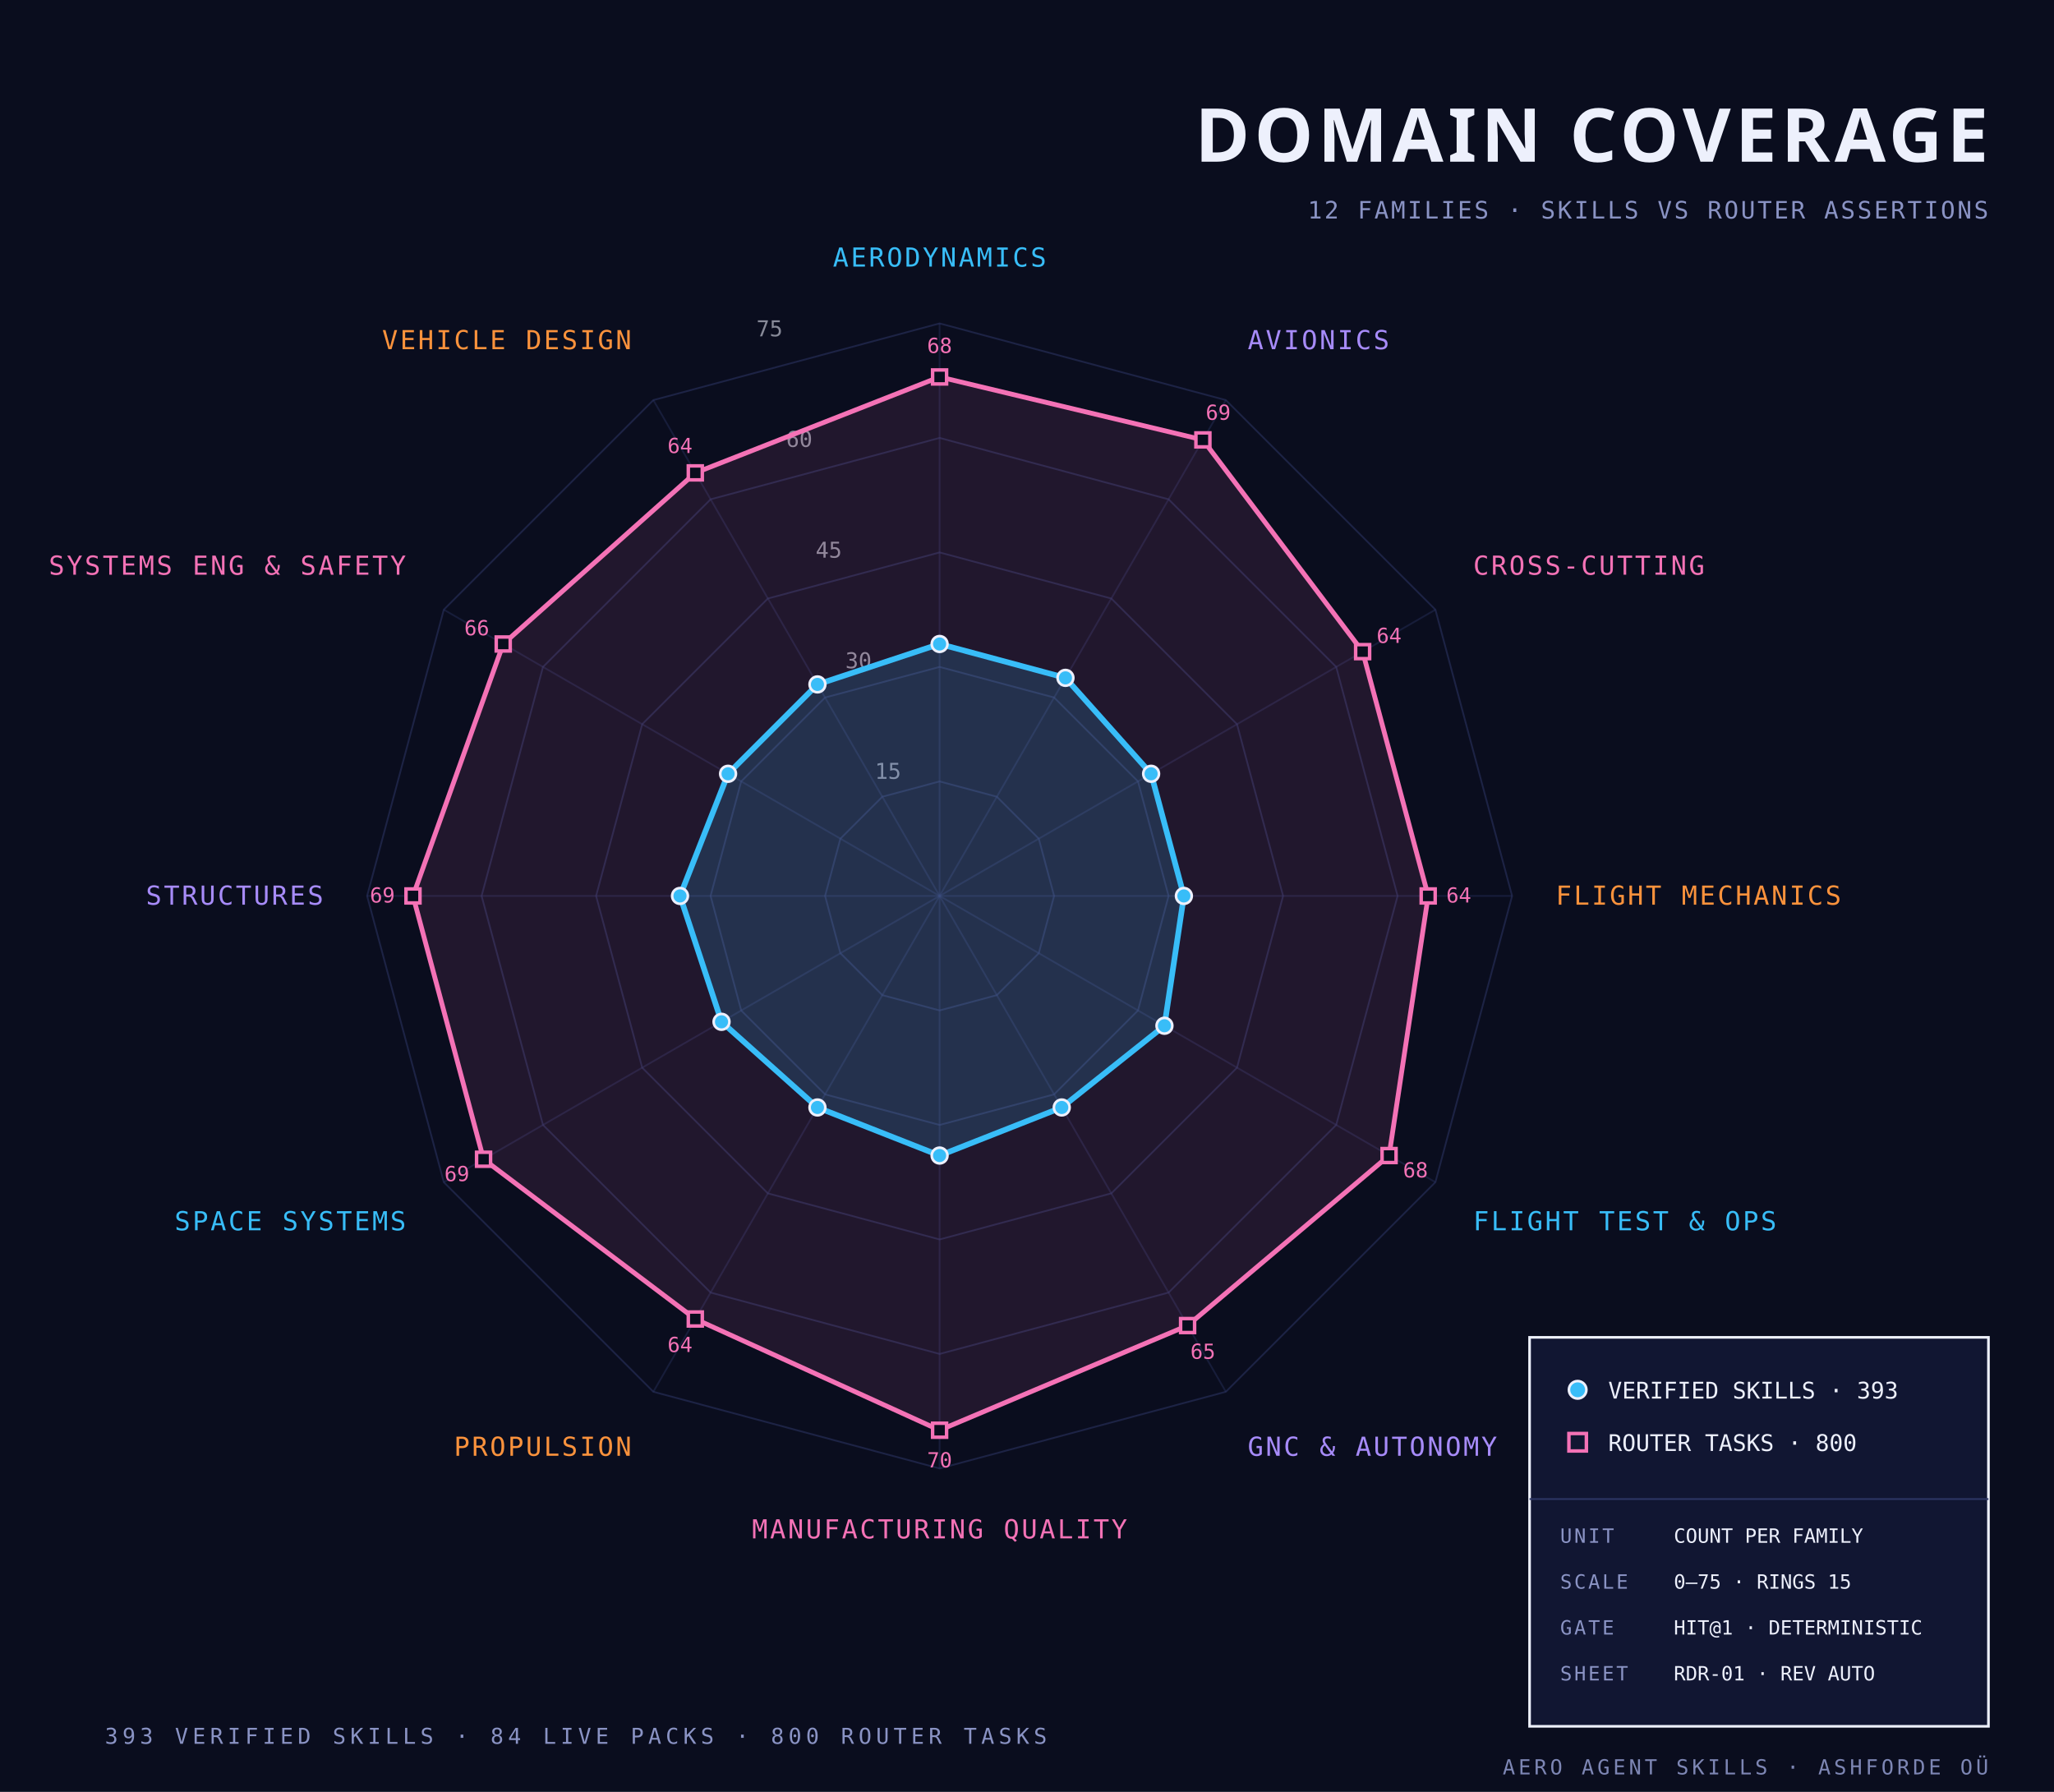
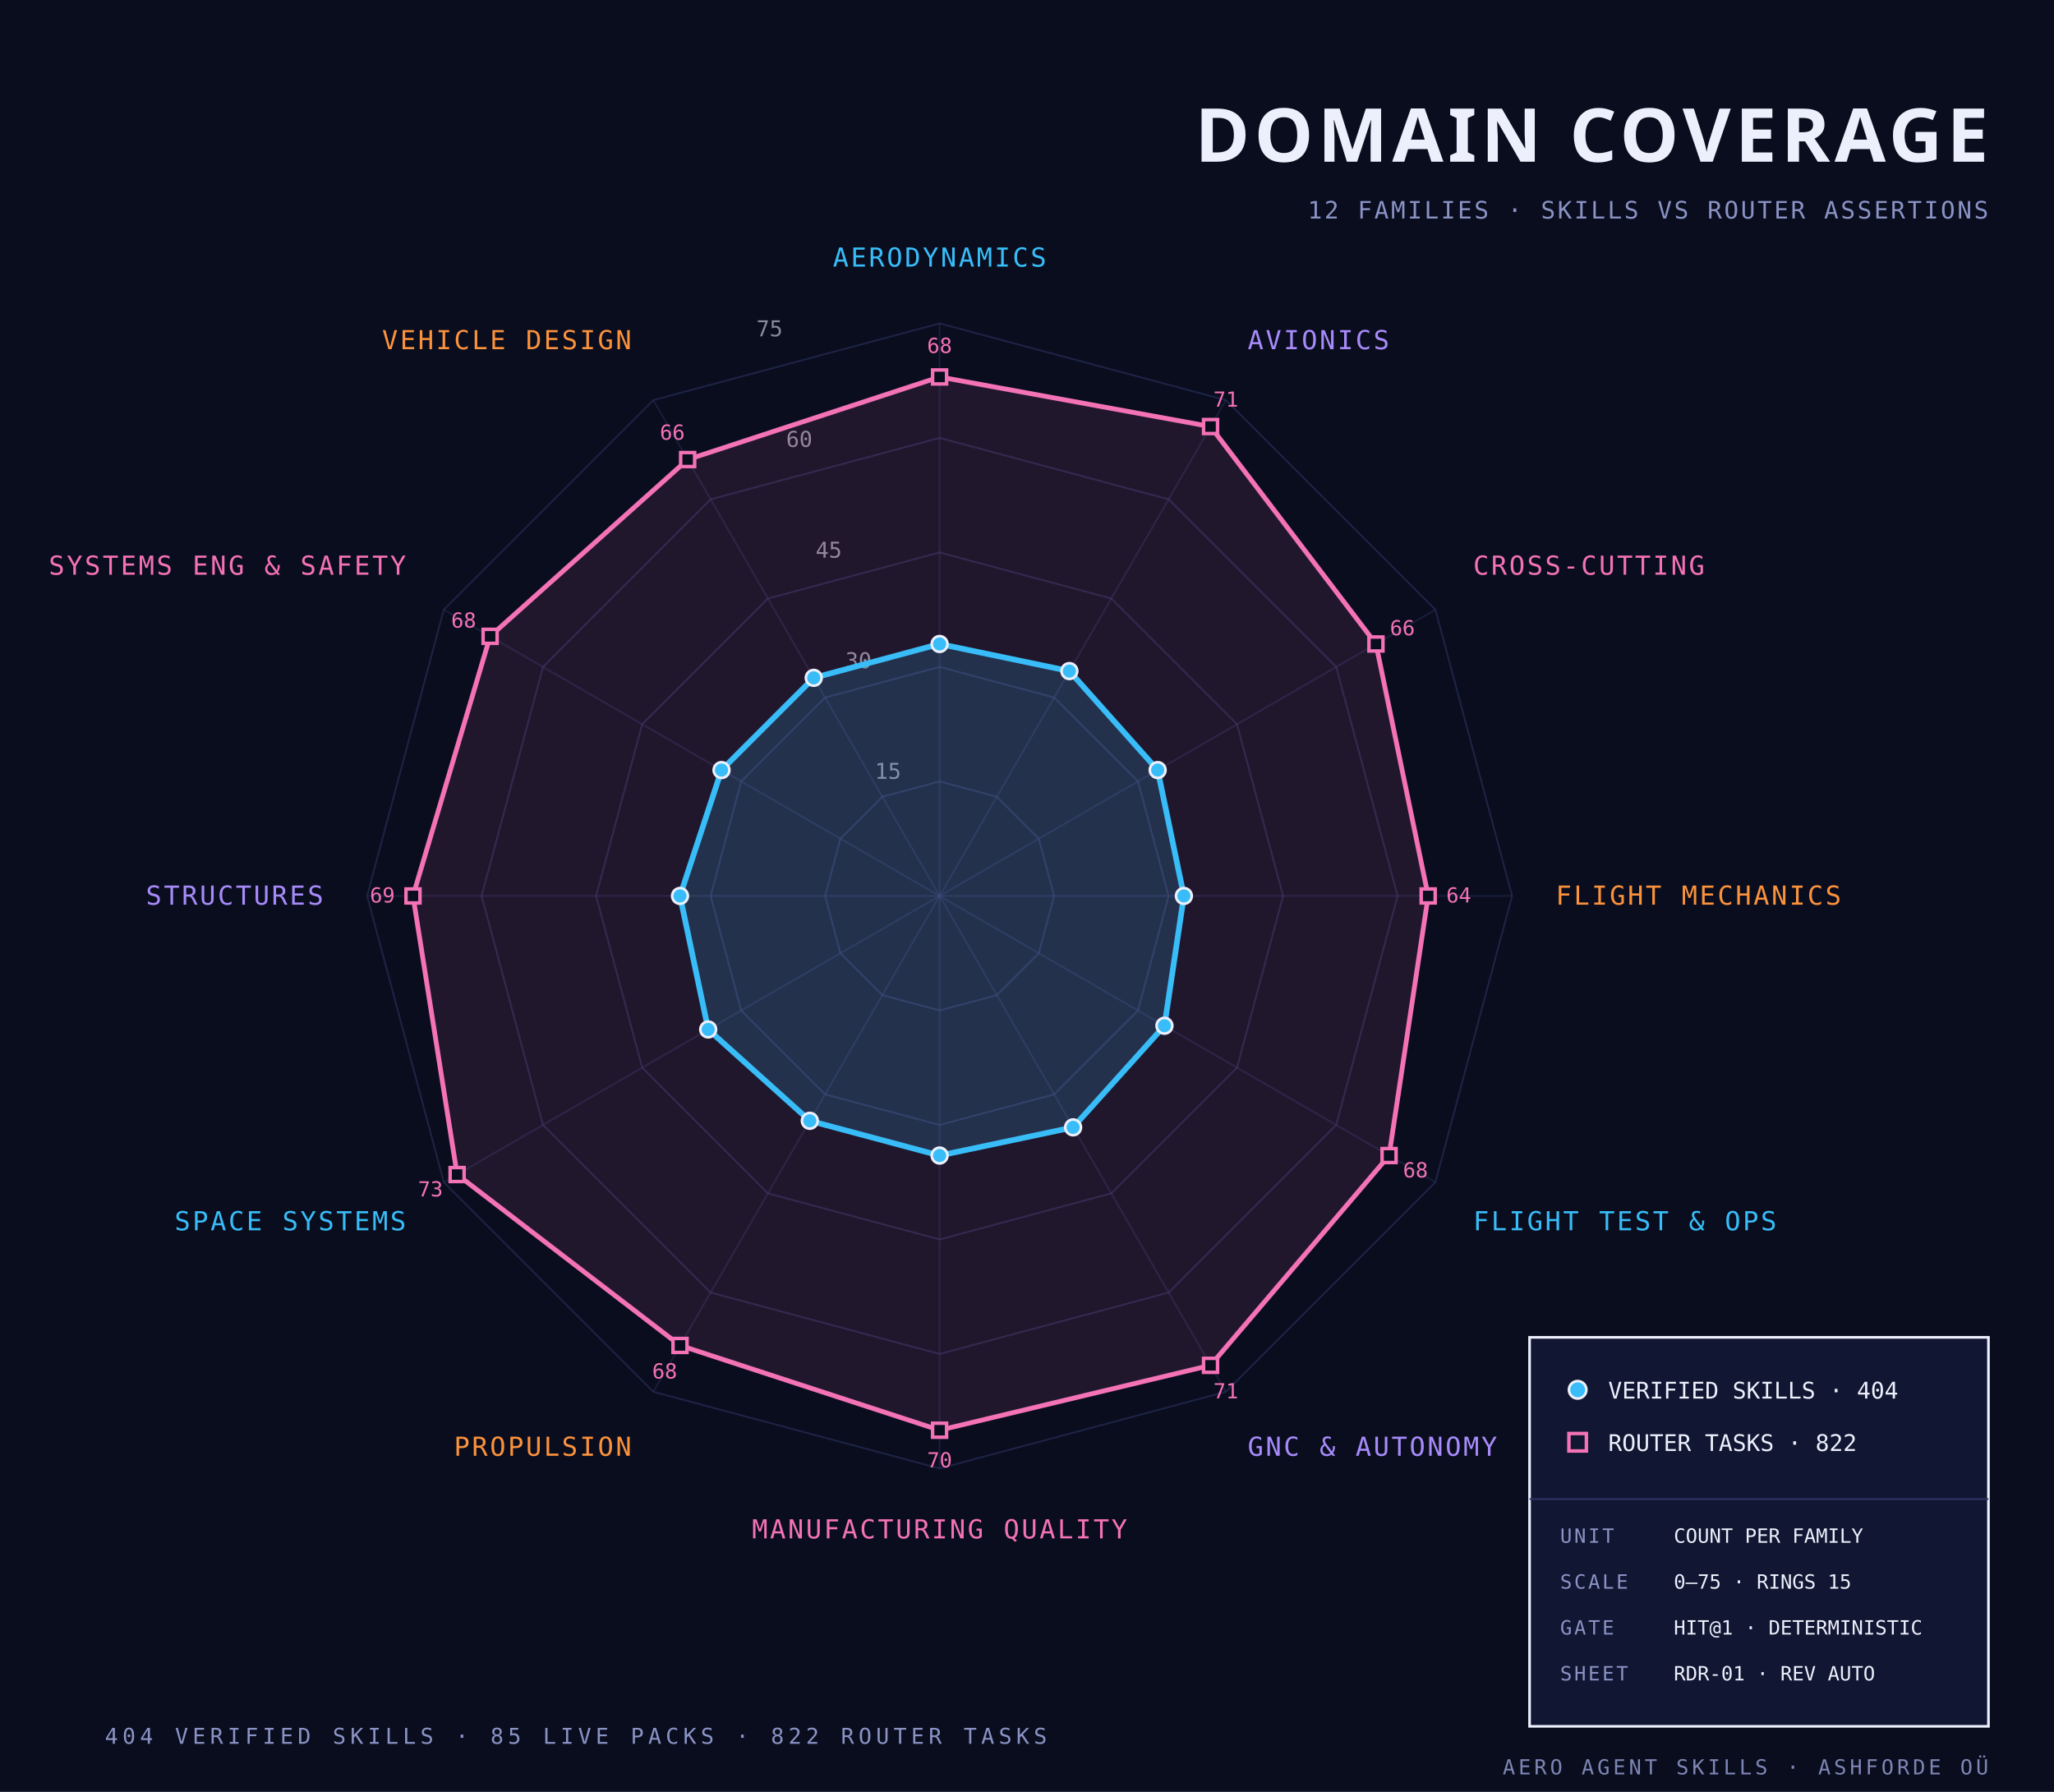
<svg xmlns="http://www.w3.org/2000/svg" width="940" height="820" viewBox="0 0 940 820">
  <style>
    .mono { font-family: "JetBrains Mono", "IBM Plex Mono", "Menlo", monospace; }
    .cond { font-family: "Barlow Condensed", "DIN Condensed", "Arial Narrow", sans-serif; font-weight: 700; text-transform: uppercase; }
    .serif { font-family: "Instrument Serif", Georgia, serif; font-style: italic; }
  </style>
  <rect width="940" height="820" fill="#0a0d1e" />
  <polygon points="430.0,357.6 456.2,364.6 475.4,383.8 482.4,410.0 475.4,436.2 456.2,455.4 430.0,462.4 403.8,455.4 384.6,436.2 377.6,410.0 384.6,383.8 403.8,364.6" fill="none" stroke="#2c3564" stroke-width="0.8" stroke-opacity="0.55" />
  <polygon points="430.0,305.2 482.4,319.2 520.8,357.6 534.8,410.0 520.8,462.4 482.4,500.8 430.0,514.8 377.6,500.8 339.2,462.4 325.2,410.0 339.2,357.6 377.6,319.2" fill="none" stroke="#2c3564" stroke-width="0.8" stroke-opacity="0.55" />
  <polygon points="430.0,252.8 508.6,273.9 566.1,331.4 587.2,410.0 566.1,488.6 508.6,546.1 430.0,567.2 351.4,546.1 293.9,488.6 272.8,410.0 293.9,331.4 351.4,273.9" fill="none" stroke="#2c3564" stroke-width="0.8" stroke-opacity="0.55" />
  <polygon points="430.0,200.4 534.8,228.5 611.5,305.2 639.6,410.0 611.5,514.8 534.8,591.5 430.0,619.6 325.2,591.5 248.5,514.8 220.4,410.0 248.5,305.2 325.2,228.5" fill="none" stroke="#2c3564" stroke-width="0.8" stroke-opacity="0.55" />
  <polygon points="430.0,148.0 561.0,183.1 656.9,279.0 692.0,410.0 656.9,541.0 561.0,636.9 430.0,672.0 299.0,636.9 203.1,541.0 168.0,410.0 203.1,279.0 299.0,183.1" fill="none" stroke="#2c3564" stroke-width="0.8" stroke-opacity="0.55" />
  <line x1="430" y1="410" x2="430.0" y2="148.0" stroke="#2c3564" stroke-width="0.8" stroke-opacity="0.4" />
  <line x1="430" y1="410" x2="561.0" y2="183.1" stroke="#2c3564" stroke-width="0.8" stroke-opacity="0.4" />
  <line x1="430" y1="410" x2="656.9" y2="279.0" stroke="#2c3564" stroke-width="0.8" stroke-opacity="0.4" />
  <line x1="430" y1="410" x2="692.0" y2="410.0" stroke="#2c3564" stroke-width="0.8" stroke-opacity="0.4" />
  <line x1="430" y1="410" x2="656.9" y2="541.0" stroke="#2c3564" stroke-width="0.8" stroke-opacity="0.4" />
  <line x1="430" y1="410" x2="561.0" y2="636.9" stroke="#2c3564" stroke-width="0.8" stroke-opacity="0.4" />
  <line x1="430" y1="410" x2="430.0" y2="672.0" stroke="#2c3564" stroke-width="0.8" stroke-opacity="0.4" />
  <line x1="430" y1="410" x2="299.0" y2="636.9" stroke="#2c3564" stroke-width="0.8" stroke-opacity="0.4" />
  <line x1="430" y1="410" x2="203.1" y2="541.0" stroke="#2c3564" stroke-width="0.8" stroke-opacity="0.4" />
  <line x1="430" y1="410" x2="168.0" y2="410.0" stroke="#2c3564" stroke-width="0.8" stroke-opacity="0.4" />
  <line x1="430" y1="410" x2="203.1" y2="279.0" stroke="#2c3564" stroke-width="0.8" stroke-opacity="0.4" />
  <line x1="430" y1="410" x2="299.0" y2="183.1" stroke="#2c3564" stroke-width="0.8" stroke-opacity="0.4" />
  <text class="mono" x="412.4" y="356.4" text-anchor="end" font-size="10" fill="#edf0fc" opacity="0.55">15</text>
  <text class="mono" x="398.9" y="305.8" text-anchor="end" font-size="10" fill="#edf0fc" opacity="0.55">30</text>
  <text class="mono" x="385.3" y="255.2" text-anchor="end" font-size="10" fill="#edf0fc" opacity="0.55">45</text>
  <text class="mono" x="371.8" y="204.5" text-anchor="end" font-size="10" fill="#edf0fc" opacity="0.55">60</text>
  <text class="mono" x="358.2" y="153.9" text-anchor="end" font-size="10" fill="#edf0fc" opacity="0.55">75</text>
  <text class="mono" x="430.0" y="122.0" text-anchor="middle" font-size="12" fill="#38bdf8" letter-spacing="1">AERODYNAMICS</text>
  <text class="mono" x="571.0" y="159.8" text-anchor="start" font-size="12" fill="#a78bfa" letter-spacing="1">AVIONICS</text>
  <text class="mono" x="674.2" y="263.0" text-anchor="start" font-size="12" fill="#f472b6" letter-spacing="1">CROSS-CUTTING</text>
  <text class="mono" x="712.0" y="414.0" text-anchor="start" font-size="12" fill="#fb923c" letter-spacing="1">FLIGHT MECHANICS</text>
  <text class="mono" x="674.2" y="563.0" text-anchor="start" font-size="12" fill="#38bdf8" letter-spacing="1">FLIGHT TEST &amp; OPS</text>
  <text class="mono" x="571.0" y="666.2" text-anchor="start" font-size="12" fill="#a78bfa" letter-spacing="1">GNC &amp; AUTONOMY</text>
  <text class="mono" x="430.0" y="704.0" text-anchor="middle" font-size="12" fill="#f472b6" letter-spacing="1">MANUFACTURING QUALITY</text>
  <text class="mono" x="289.0" y="666.2" text-anchor="end" font-size="12" fill="#fb923c" letter-spacing="1">PROPULSION</text>
  <text class="mono" x="185.8" y="563.0" text-anchor="end" font-size="12" fill="#38bdf8" letter-spacing="1">SPACE SYSTEMS</text>
  <text class="mono" x="148.0" y="414.0" text-anchor="end" font-size="12" fill="#a78bfa" letter-spacing="1">STRUCTURES</text>
  <text class="mono" x="185.8" y="263.0" text-anchor="end" font-size="12" fill="#f472b6" letter-spacing="1">SYSTEMS ENG &amp; SAFETY</text>
  <text class="mono" x="289.0" y="159.8" text-anchor="end" font-size="12" fill="#fb923c" letter-spacing="1">VEHICLE DESIGN</text>
-   <polygon points="430.0,172.5 550.5,201.3 623.6,298.2 653.6,410.0 635.7,528.8 543.5,606.6 430.0,654.5 318.2,603.6 221.3,530.5 189.0,410.0 230.3,294.7 318.2,216.4" fill="#f472b6" fill-opacity="0.10" stroke="#f472b6" stroke-width="2.2" />
+   <polygon points="430.0,172.5 554.0,195.2 629.7,294.7 653.6,410.0 635.7,528.8 554.0,624.8 430.0,654.5 311.2,615.7 209.2,537.5 189.0,410.0 224.3,291.2 314.7,210.3" fill="#f472b6" fill-opacity="0.10" stroke="#f472b6" stroke-width="2.2" />
  <rect x="426.8" y="169.3" width="6.4" height="6.4" fill="#0a0d1e" stroke="#f472b6" stroke-width="1.6" />
-   <rect x="547.3" y="198.1" width="6.4" height="6.4" fill="#0a0d1e" stroke="#f472b6" stroke-width="1.6" />
-   <rect x="620.4" y="295.0" width="6.4" height="6.4" fill="#0a0d1e" stroke="#f472b6" stroke-width="1.6" />
+   <rect x="550.8" y="192.0" width="6.4" height="6.4" fill="#0a0d1e" stroke="#f472b6" stroke-width="1.6" />
+   <rect x="626.5" y="291.5" width="6.4" height="6.4" fill="#0a0d1e" stroke="#f472b6" stroke-width="1.6" />
  <rect x="650.4" y="406.8" width="6.4" height="6.4" fill="#0a0d1e" stroke="#f472b6" stroke-width="1.6" />
  <rect x="632.5" y="525.6" width="6.4" height="6.4" fill="#0a0d1e" stroke="#f472b6" stroke-width="1.6" />
-   <rect x="540.3" y="603.4" width="6.4" height="6.4" fill="#0a0d1e" stroke="#f472b6" stroke-width="1.6" />
+   <rect x="550.8" y="621.6" width="6.4" height="6.4" fill="#0a0d1e" stroke="#f472b6" stroke-width="1.6" />
  <rect x="426.8" y="651.3" width="6.4" height="6.4" fill="#0a0d1e" stroke="#f472b6" stroke-width="1.6" />
-   <rect x="315.0" y="600.4" width="6.4" height="6.4" fill="#0a0d1e" stroke="#f472b6" stroke-width="1.6" />
-   <rect x="218.1" y="527.3" width="6.4" height="6.4" fill="#0a0d1e" stroke="#f472b6" stroke-width="1.6" />
+   <rect x="308.0" y="612.5" width="6.4" height="6.4" fill="#0a0d1e" stroke="#f472b6" stroke-width="1.6" />
+   <rect x="206.0" y="534.3" width="6.4" height="6.4" fill="#0a0d1e" stroke="#f472b6" stroke-width="1.6" />
  <rect x="185.8" y="406.8" width="6.4" height="6.4" fill="#0a0d1e" stroke="#f472b6" stroke-width="1.6" />
-   <rect x="227.1" y="291.5" width="6.4" height="6.4" fill="#0a0d1e" stroke="#f472b6" stroke-width="1.6" />
-   <rect x="315.0" y="213.2" width="6.4" height="6.4" fill="#0a0d1e" stroke="#f472b6" stroke-width="1.6" />
-   <polygon points="430.0,294.7 487.6,310.2 526.8,354.1 541.8,410.0 532.9,469.4 485.9,506.8 430.0,528.8 374.1,506.8 330.2,467.6 311.2,410.0 333.2,354.1 374.1,313.2" fill="#38bdf8" fill-opacity="0.16" stroke="#38bdf8" stroke-width="2.6" />
+   <rect x="221.1" y="288.0" width="6.4" height="6.4" fill="#0a0d1e" stroke="#f472b6" stroke-width="1.6" />
+   <rect x="311.5" y="207.1" width="6.4" height="6.4" fill="#0a0d1e" stroke="#f472b6" stroke-width="1.6" />
+   <polygon points="430.0,294.7 489.4,307.1 529.8,352.4 541.8,410.0 532.9,469.4 491.1,515.9 430.0,528.8 370.6,512.9 324.1,471.1 311.2,410.0 330.2,352.4 372.4,310.2" fill="#38bdf8" fill-opacity="0.16" stroke="#38bdf8" stroke-width="2.6" />
  <circle cx="430.0" cy="294.7" r="3.6" fill="#38bdf8" stroke="#edf0fc" stroke-width="1.2" />
-   <circle cx="487.6" cy="310.2" r="3.6" fill="#38bdf8" stroke="#edf0fc" stroke-width="1.2" />
-   <circle cx="526.8" cy="354.1" r="3.6" fill="#38bdf8" stroke="#edf0fc" stroke-width="1.2" />
+   <circle cx="489.4" cy="307.1" r="3.6" fill="#38bdf8" stroke="#edf0fc" stroke-width="1.2" />
+   <circle cx="529.8" cy="352.4" r="3.6" fill="#38bdf8" stroke="#edf0fc" stroke-width="1.2" />
  <circle cx="541.8" cy="410.0" r="3.6" fill="#38bdf8" stroke="#edf0fc" stroke-width="1.2" />
  <circle cx="532.9" cy="469.4" r="3.6" fill="#38bdf8" stroke="#edf0fc" stroke-width="1.2" />
-   <circle cx="485.9" cy="506.8" r="3.6" fill="#38bdf8" stroke="#edf0fc" stroke-width="1.2" />
+   <circle cx="491.1" cy="515.9" r="3.6" fill="#38bdf8" stroke="#edf0fc" stroke-width="1.2" />
  <circle cx="430.0" cy="528.8" r="3.6" fill="#38bdf8" stroke="#edf0fc" stroke-width="1.2" />
-   <circle cx="374.1" cy="506.8" r="3.6" fill="#38bdf8" stroke="#edf0fc" stroke-width="1.2" />
-   <circle cx="330.2" cy="467.6" r="3.6" fill="#38bdf8" stroke="#edf0fc" stroke-width="1.2" />
+   <circle cx="370.6" cy="512.9" r="3.6" fill="#38bdf8" stroke="#edf0fc" stroke-width="1.2" />
+   <circle cx="324.1" cy="471.1" r="3.6" fill="#38bdf8" stroke="#edf0fc" stroke-width="1.2" />
  <circle cx="311.2" cy="410.0" r="3.6" fill="#38bdf8" stroke="#edf0fc" stroke-width="1.2" />
-   <circle cx="333.2" cy="354.1" r="3.6" fill="#38bdf8" stroke="#edf0fc" stroke-width="1.2" />
-   <circle cx="374.1" cy="313.2" r="3.6" fill="#38bdf8" stroke="#edf0fc" stroke-width="1.2" />
+   <circle cx="330.2" cy="352.4" r="3.6" fill="#38bdf8" stroke="#edf0fc" stroke-width="1.2" />
+   <circle cx="372.4" cy="310.2" r="3.6" fill="#38bdf8" stroke="#edf0fc" stroke-width="1.2" />
  <text class="mono" x="430.0" y="161.5" text-anchor="middle" font-size="9.5" fill="#f472b6">68</text>
-   <text class="mono" x="557.5" y="192.1" text-anchor="middle" font-size="9.5" fill="#f472b6">69</text>
-   <text class="mono" x="635.7" y="294.2" text-anchor="middle" font-size="9.5" fill="#f472b6">64</text>
+   <text class="mono" x="561.0" y="186.1" text-anchor="middle" font-size="9.5" fill="#f472b6">71</text>
+   <text class="mono" x="641.8" y="290.7" text-anchor="middle" font-size="9.5" fill="#f472b6">66</text>
  <text class="mono" x="667.6" y="413.0" text-anchor="middle" font-size="9.5" fill="#f472b6">64</text>
  <text class="mono" x="647.8" y="538.8" text-anchor="middle" font-size="9.5" fill="#f472b6">68</text>
-   <text class="mono" x="550.5" y="621.8" text-anchor="middle" font-size="9.5" fill="#f472b6">65</text>
+   <text class="mono" x="561.0" y="639.9" text-anchor="middle" font-size="9.5" fill="#f472b6">71</text>
  <text class="mono" x="430.0" y="671.5" text-anchor="middle" font-size="9.5" fill="#f472b6">70</text>
-   <text class="mono" x="311.2" y="618.7" text-anchor="middle" font-size="9.5" fill="#f472b6">64</text>
-   <text class="mono" x="209.1" y="540.5" text-anchor="middle" font-size="9.5" fill="#f472b6">69</text>
+   <text class="mono" x="304.2" y="630.8" text-anchor="middle" font-size="9.5" fill="#f472b6">68</text>
+   <text class="mono" x="197.0" y="547.5" text-anchor="middle" font-size="9.5" fill="#f472b6">73</text>
  <text class="mono" x="175.0" y="413.0" text-anchor="middle" font-size="9.5" fill="#f472b6">69</text>
-   <text class="mono" x="218.2" y="290.7" text-anchor="middle" font-size="9.5" fill="#f472b6">66</text>
-   <text class="mono" x="311.2" y="207.3" text-anchor="middle" font-size="9.5" fill="#f472b6">64</text>
+   <text class="mono" x="212.2" y="287.2" text-anchor="middle" font-size="9.5" fill="#f472b6">68</text>
+   <text class="mono" x="307.7" y="201.2" text-anchor="middle" font-size="9.5" fill="#f472b6">66</text>
  <text class="cond" x="910.0" y="74.0" text-anchor="end" font-size="34" fill="#edf0fc" letter-spacing="2">DOMAIN COVERAGE</text>
  <text class="mono" x="910.0" y="100.0" text-anchor="end" font-size="11" fill="#8a93c4" letter-spacing="1">12 FAMILIES · SKILLS VS ROUTER ASSERTIONS</text>
  <rect x="700" y="612" width="210" height="178" fill="#111632" stroke="#edf0fc" stroke-width="1.2" />
  <line x1="700" y1="686" x2="910" y2="686" stroke="#2c3564" stroke-width="0.8" />
  <circle cx="722" cy="636" r="4" fill="#38bdf8" stroke="#edf0fc" stroke-width="1.2" />
-   <text class="mono" x="736.0" y="640.0" text-anchor="start" font-size="10.5" fill="#edf0fc">VERIFIED SKILLS · 393</text>
+   <text class="mono" x="736.0" y="640.0" text-anchor="start" font-size="10.5" fill="#edf0fc">VERIFIED SKILLS · 404</text>
  <rect x="718" y="656" width="8" height="8" fill="none" stroke="#f472b6" stroke-width="1.6" />
-   <text class="mono" x="736.0" y="664.0" text-anchor="start" font-size="10.5" fill="#edf0fc">ROUTER TASKS · 800</text>
+   <text class="mono" x="736.0" y="664.0" text-anchor="start" font-size="10.5" fill="#edf0fc">ROUTER TASKS · 822</text>
  <text class="mono" x="714.0" y="706.0" text-anchor="start" font-size="9" fill="#8a93c4" letter-spacing="1">UNIT</text>
  <text class="mono" x="766.0" y="706.0" text-anchor="start" font-size="9" fill="#edf0fc">COUNT PER FAMILY</text>
  <text class="mono" x="714.0" y="727.0" text-anchor="start" font-size="9" fill="#8a93c4" letter-spacing="1">SCALE</text>
  <text class="mono" x="766.0" y="727.0" text-anchor="start" font-size="9" fill="#edf0fc">0–75 · RINGS 15</text>
  <text class="mono" x="714.0" y="748.0" text-anchor="start" font-size="9" fill="#8a93c4" letter-spacing="1">GATE</text>
  <text class="mono" x="766.0" y="748.0" text-anchor="start" font-size="9" fill="#edf0fc">HIT@1 · DETERMINISTIC</text>
  <text class="mono" x="714.0" y="769.0" text-anchor="start" font-size="9" fill="#8a93c4" letter-spacing="1">SHEET</text>
  <text class="mono" x="766.0" y="769.0" text-anchor="start" font-size="9" fill="#edf0fc">RDR-01 · REV AUTO</text>
-   <text class="mono" x="48.0" y="798.0" text-anchor="start" font-size="10" fill="#8a93c4" letter-spacing="2">393 VERIFIED SKILLS · 84 LIVE PACKS · 800 ROUTER TASKS</text>
+   <text class="mono" x="48.0" y="798.0" text-anchor="start" font-size="10" fill="#8a93c4" letter-spacing="2">404 VERIFIED SKILLS · 85 LIVE PACKS · 822 ROUTER TASKS</text>
  <text class="mono" x="910.0" y="812.0" text-anchor="end" font-size="9.5" fill="#8a93c4" letter-spacing="1.5" opacity="0.9">AERO AGENT SKILLS · ASHFORDE OÜ</text>
</svg>
